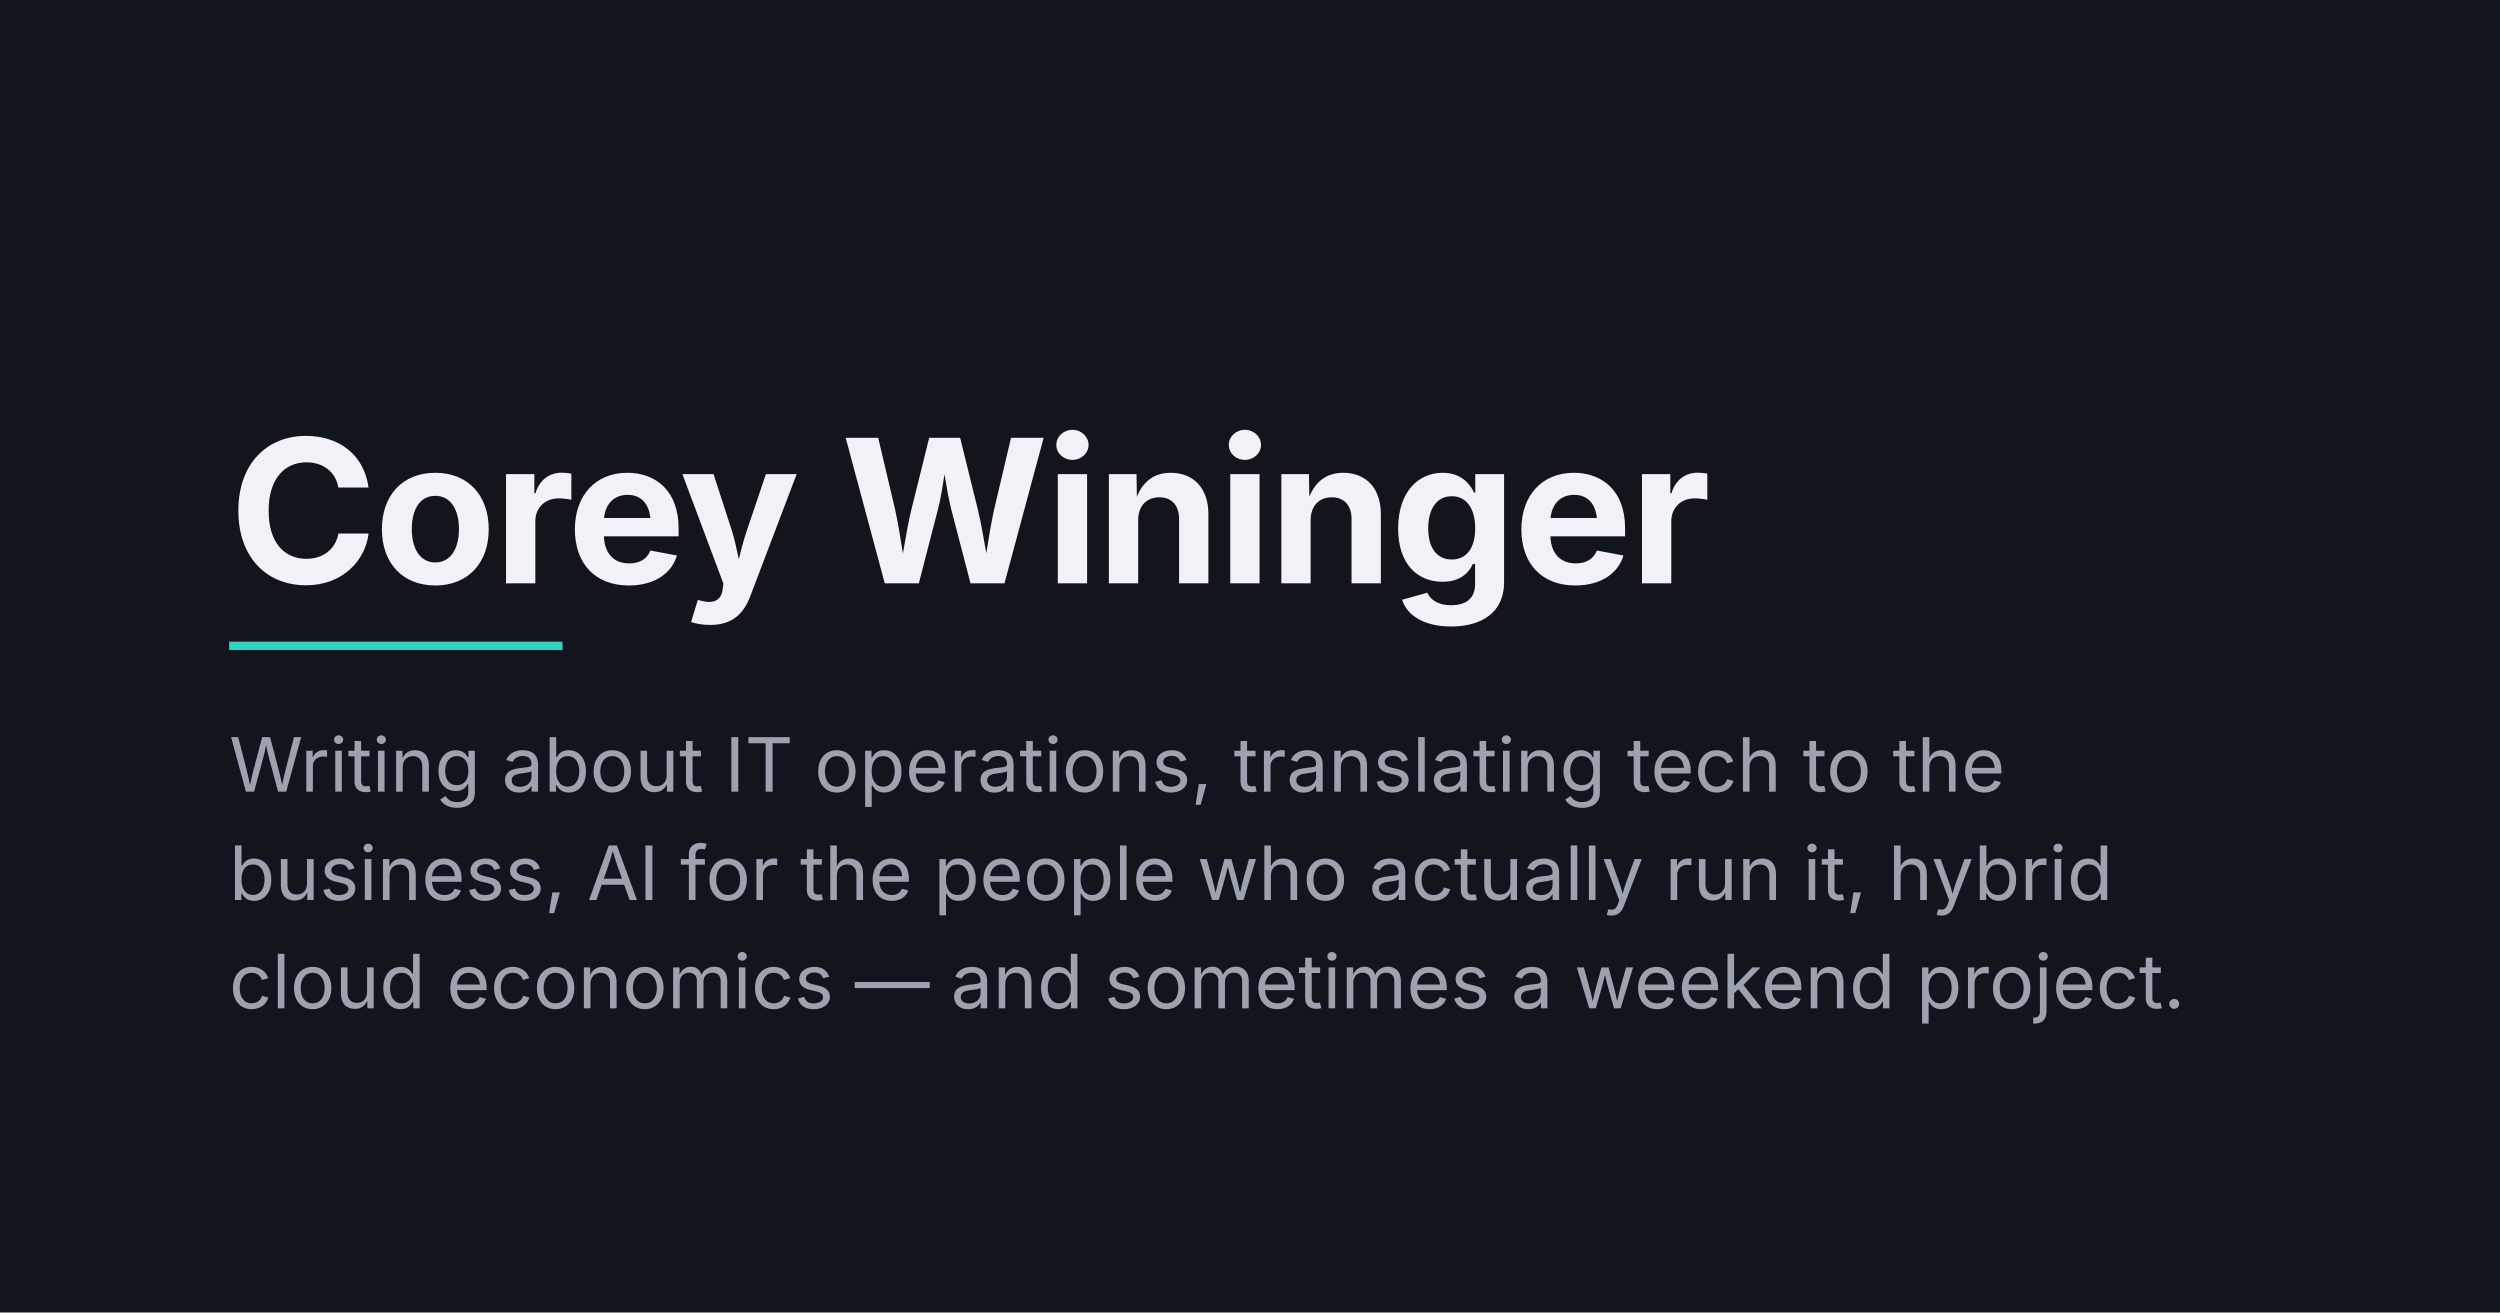
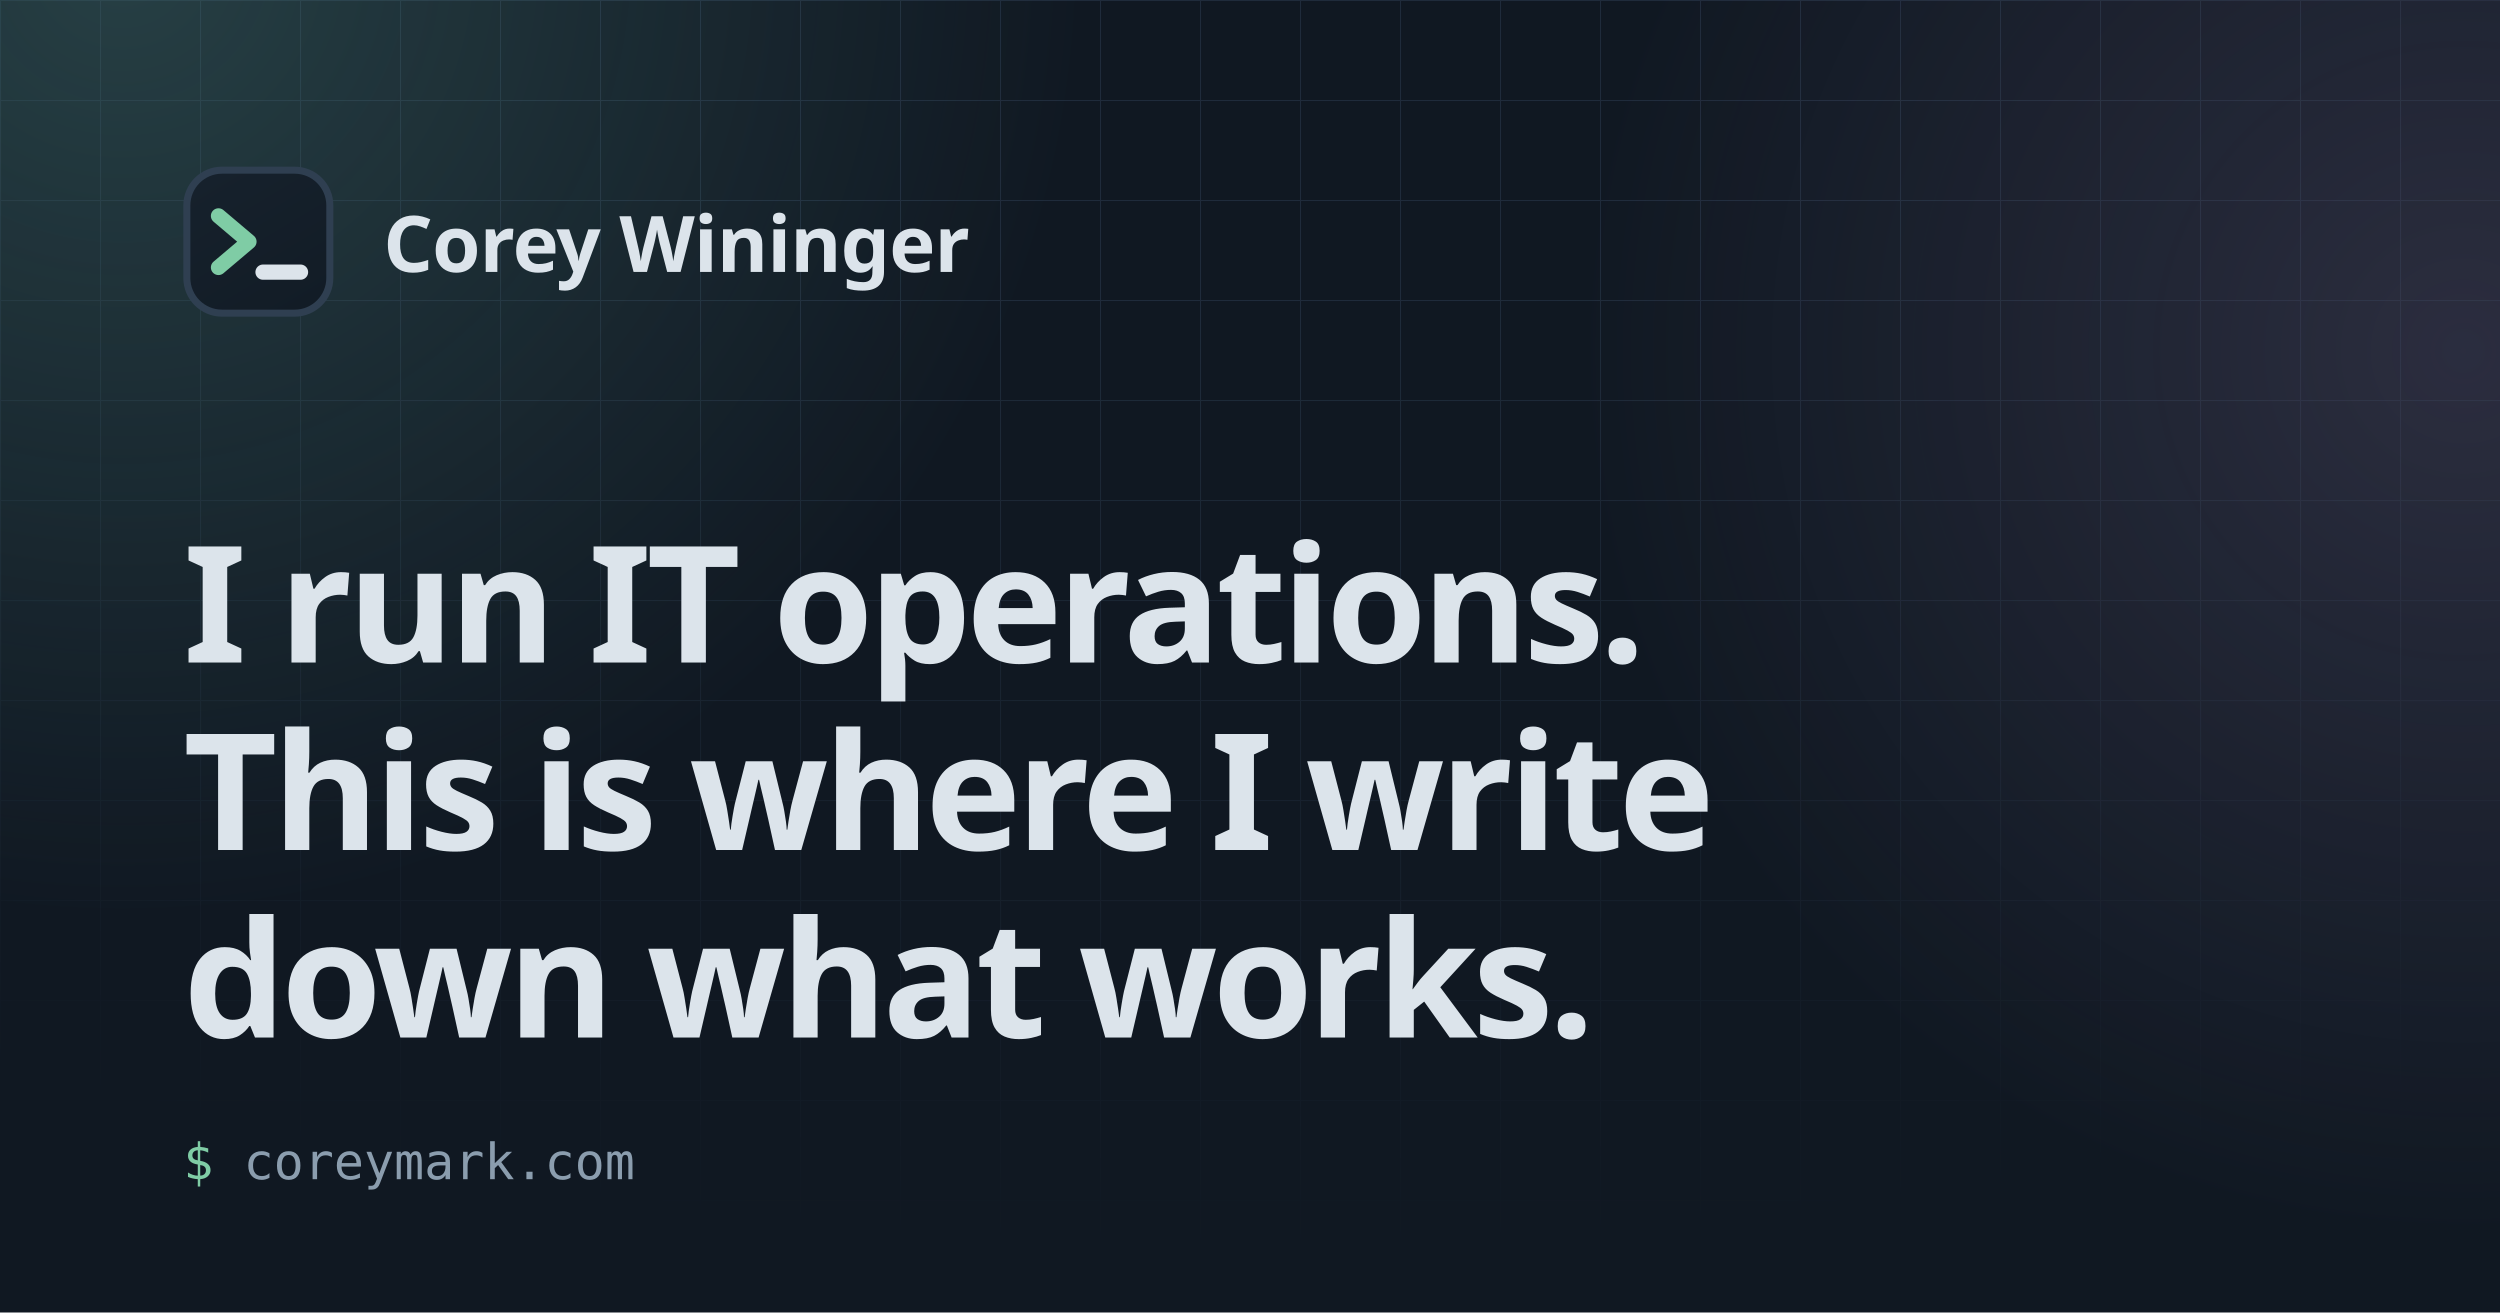
- <svg xmlns="http://www.w3.org/2000/svg" width="1200" height="630" viewBox="0 0 1200 630" font-family="Inter, ui-sans-serif, system-ui, -apple-system, sans-serif">
-   <rect width="1200" height="630" fill="#12151C" />
-   <g transform="translate(110, 0)">
-     <text id="name" y="280" fill="#F0F2F5" font-size="96" font-weight="700" letter-spacing="-1.5">Corey Wininger</text>
-     <rect id="accent-bar" y="308" width="160" height="4" fill="#2DD4BF" />
-     <g fill="#9CA3AF" font-size="36" font-weight="400">
-       <text x="0" y="380">Writing about IT operations, translating tech to the</text>
-       <text x="0" y="432">business, AI for the people who actually run it, hybrid</text>
-       <text x="0" y="484">cloud economics — and sometimes a weekend project.</text>
-     </g>
+ <svg xmlns="http://www.w3.org/2000/svg" width="1200" height="630" viewBox="0 0 1200 630">
+   <defs>
+     <pattern id="grid" width="48" height="48" patternUnits="userSpaceOnUse">
+       <path d="M48 0H0V48" fill="none" stroke="#243243" stroke-width="1" />
+     </pattern>
+     <radialGradient id="fade" cx="0.5" cy="0" r="0.95">
+       <stop offset="0.25" stop-color="#fff" stop-opacity="0.75" />
+       <stop offset="1" stop-color="#fff" stop-opacity="0" />
+     </radialGradient>
+     <mask id="gridmask">
+       <rect width="1200" height="630" fill="url(#fade)" />
+     </mask>
+     <radialGradient id="ga" cx="0.5" cy="0.5" r="0.5">
+       <stop offset="0" stop-color="#76CCBF" stop-opacity="0.22" />
+       <stop offset="1" stop-color="#76CCBF" stop-opacity="0" />
+     </radialGradient>
+     <radialGradient id="gb" cx="0.5" cy="0.5" r="0.5">
+       <stop offset="0" stop-color="#B99DD6" stop-opacity="0.16" />
+       <stop offset="1" stop-color="#B99DD6" stop-opacity="0" />
+     </radialGradient>
+   </defs>
+   <rect width="1200" height="630" fill="#101822" />
+   <rect width="1200" height="630" fill="url(#grid)" mask="url(#gridmask)" />
+   <circle cx="60" cy="-20" r="460" fill="url(#ga)" />
+   <circle cx="1180" cy="170" r="420" fill="url(#gb)" />
+   <g transform="translate(88 80) scale(1.125)">
+     <defs>
+       <linearGradient id="b-tile" x1="0.2" y1="0" x2="0.8" y2="1">
+         <stop offset="0" stop-color="#16212C" />
+         <stop offset="1" stop-color="#121C26" />
+       </linearGradient>
+     </defs>
+     <rect x="1.5" y="1.5" width="61" height="61" rx="15" fill="url(#b-tile)" stroke="#2F3F51" stroke-width="3" />
+     <polyline points="15,21 28,32 15,43" fill="none" stroke="#7FCCA5" stroke-width="6.5" stroke-linecap="round" stroke-linejoin="round" />
+     <line x1="34" y1="45" x2="50" y2="45" stroke="#DCE4EB" stroke-width="6.5" stroke-linecap="round" />
  </g>
+   <text x="184" y="116" dominant-baseline="central" font-family="'Red Hat Display', sans-serif" font-weight="700" font-size="37.44" letter-spacing="-0.4" fill="#DCE4EB">Corey Wininger</text>
+   <g font-family="'Red Hat Display', sans-serif" font-weight="800" font-size="78" letter-spacing="-2.4" fill="#DCE4EB">
+     <text x="88" y="318">I run IT operations.</text>
+     <text x="88" y="408">This is where I write</text>
+     <text x="88" y="498">down what works.</text>
+   </g>
+   <text x="88" y="566" font-family="'Red Hat Mono', monospace" font-weight="500" font-size="24" fill="#8B9DAE">
+     <tspan fill="#7FCCA5">$</tspan> coreymark.com</text>
</svg>
